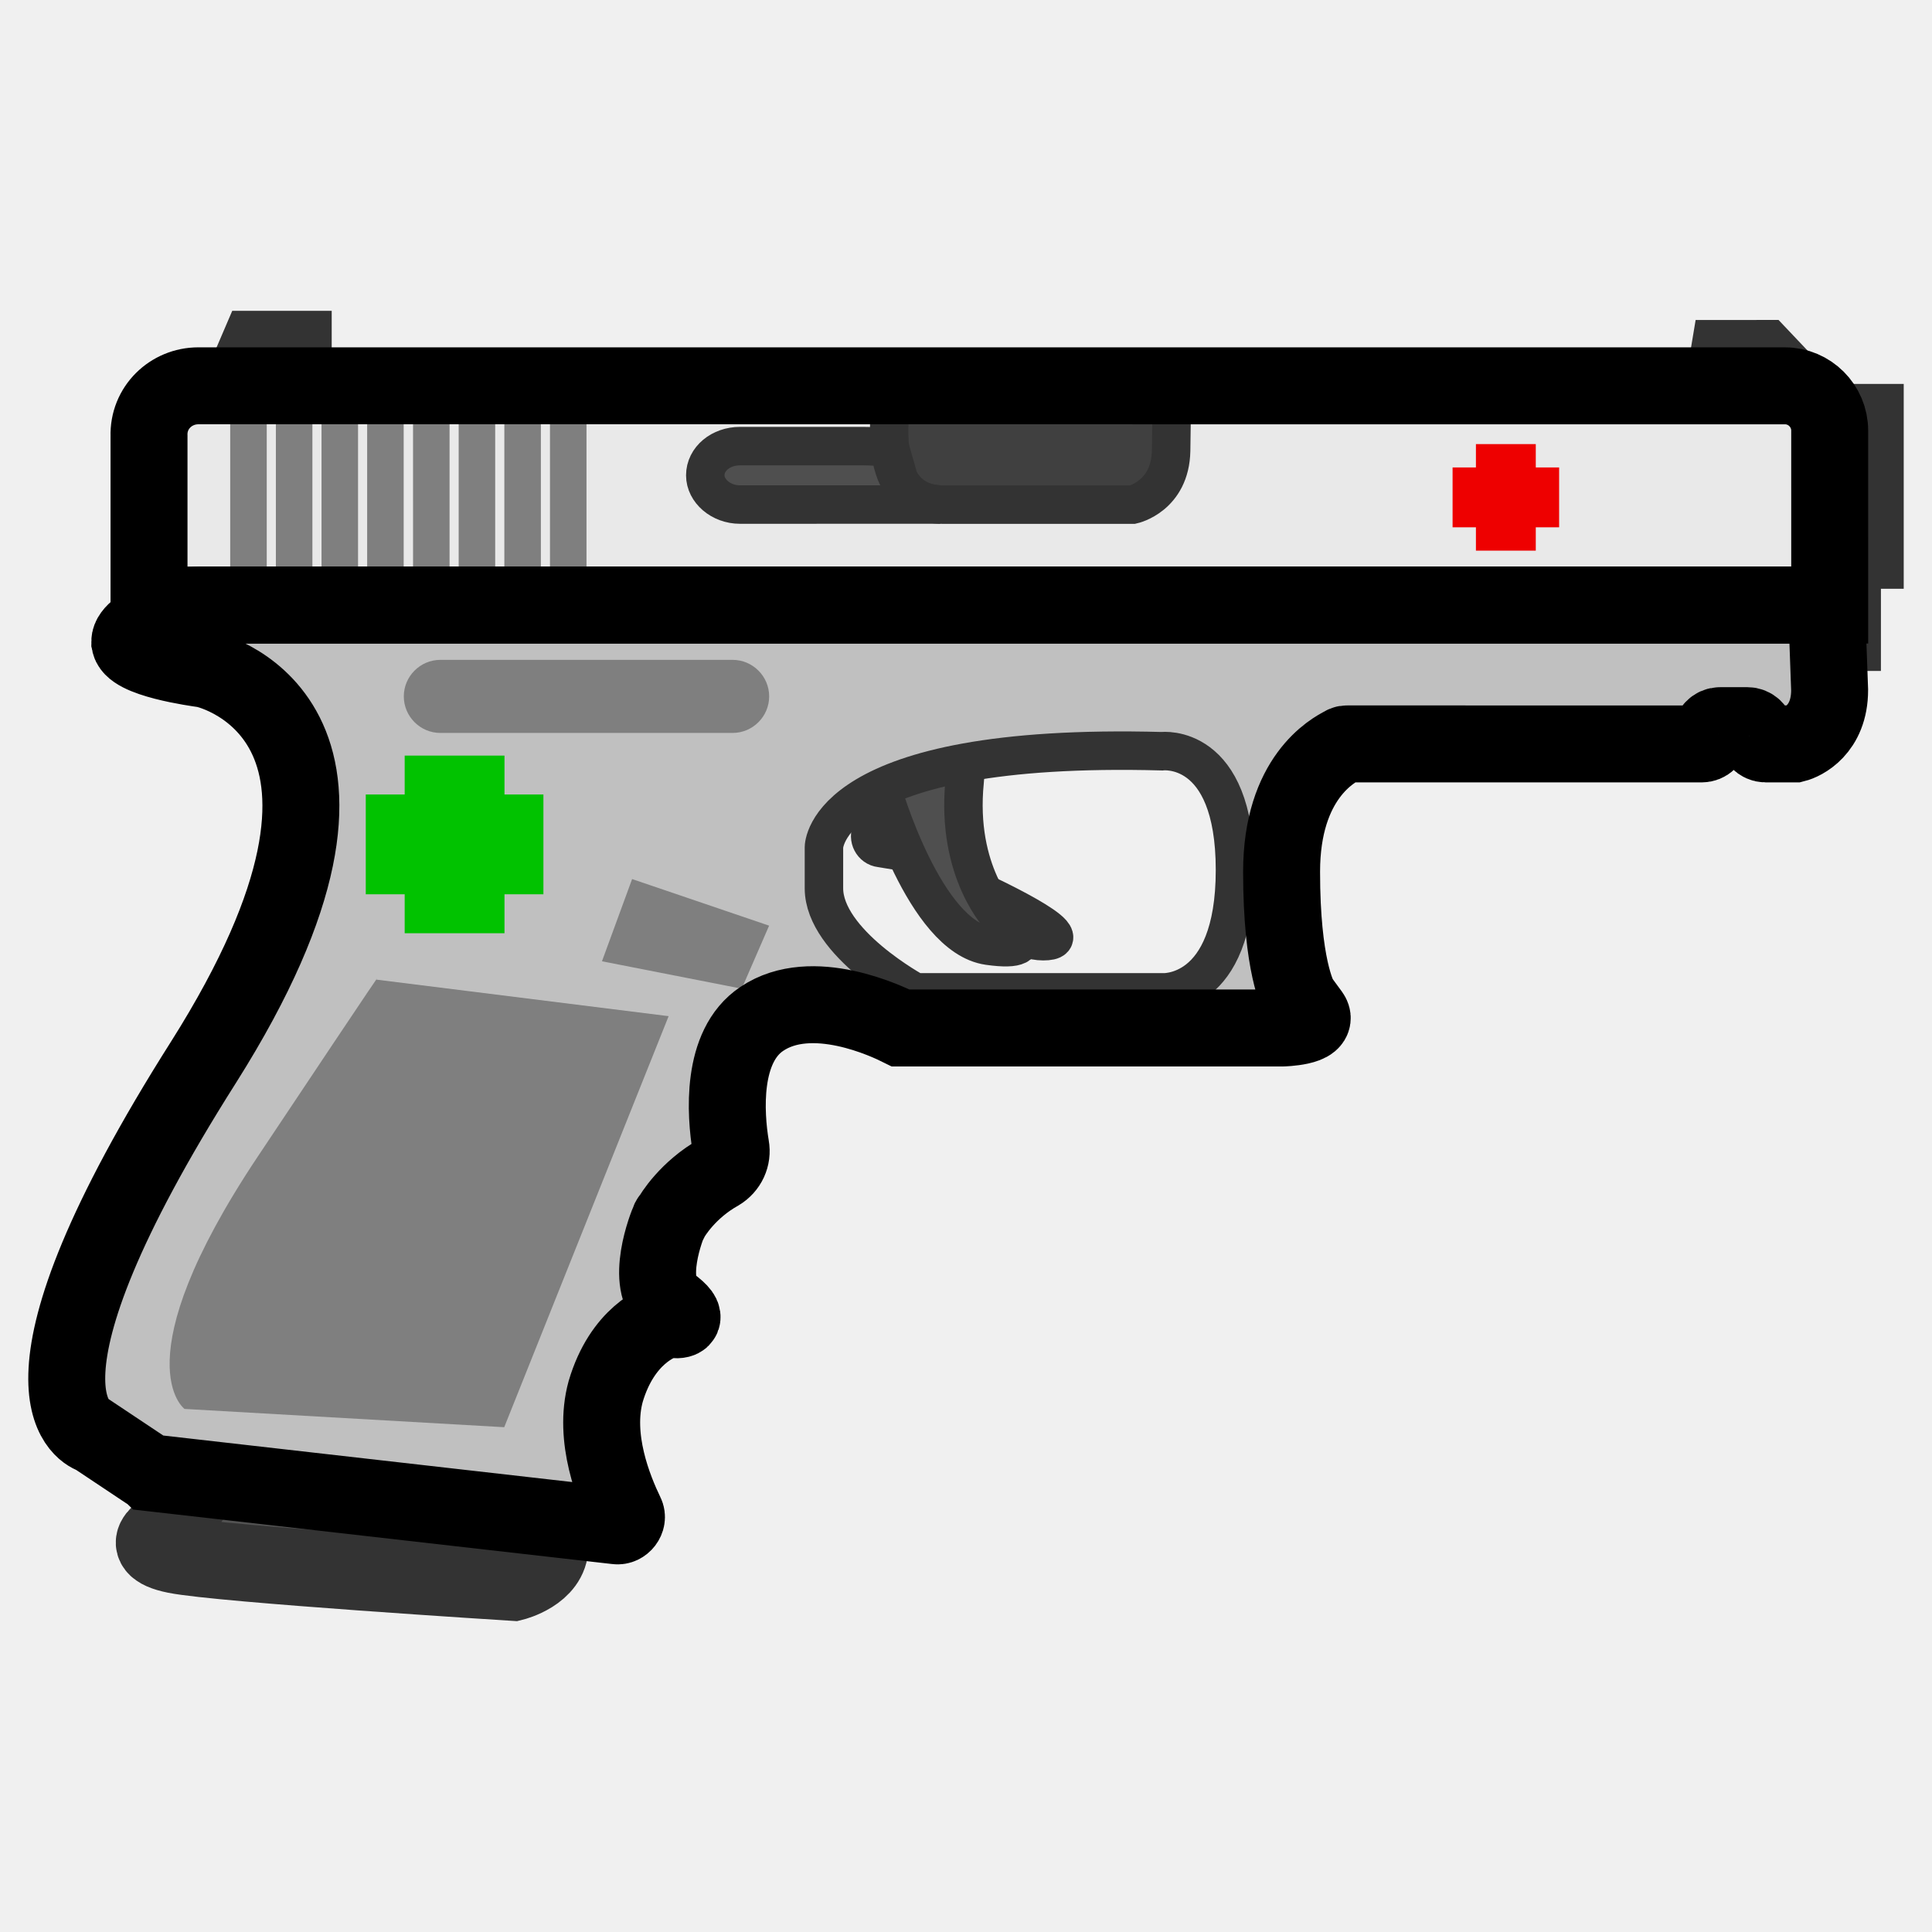
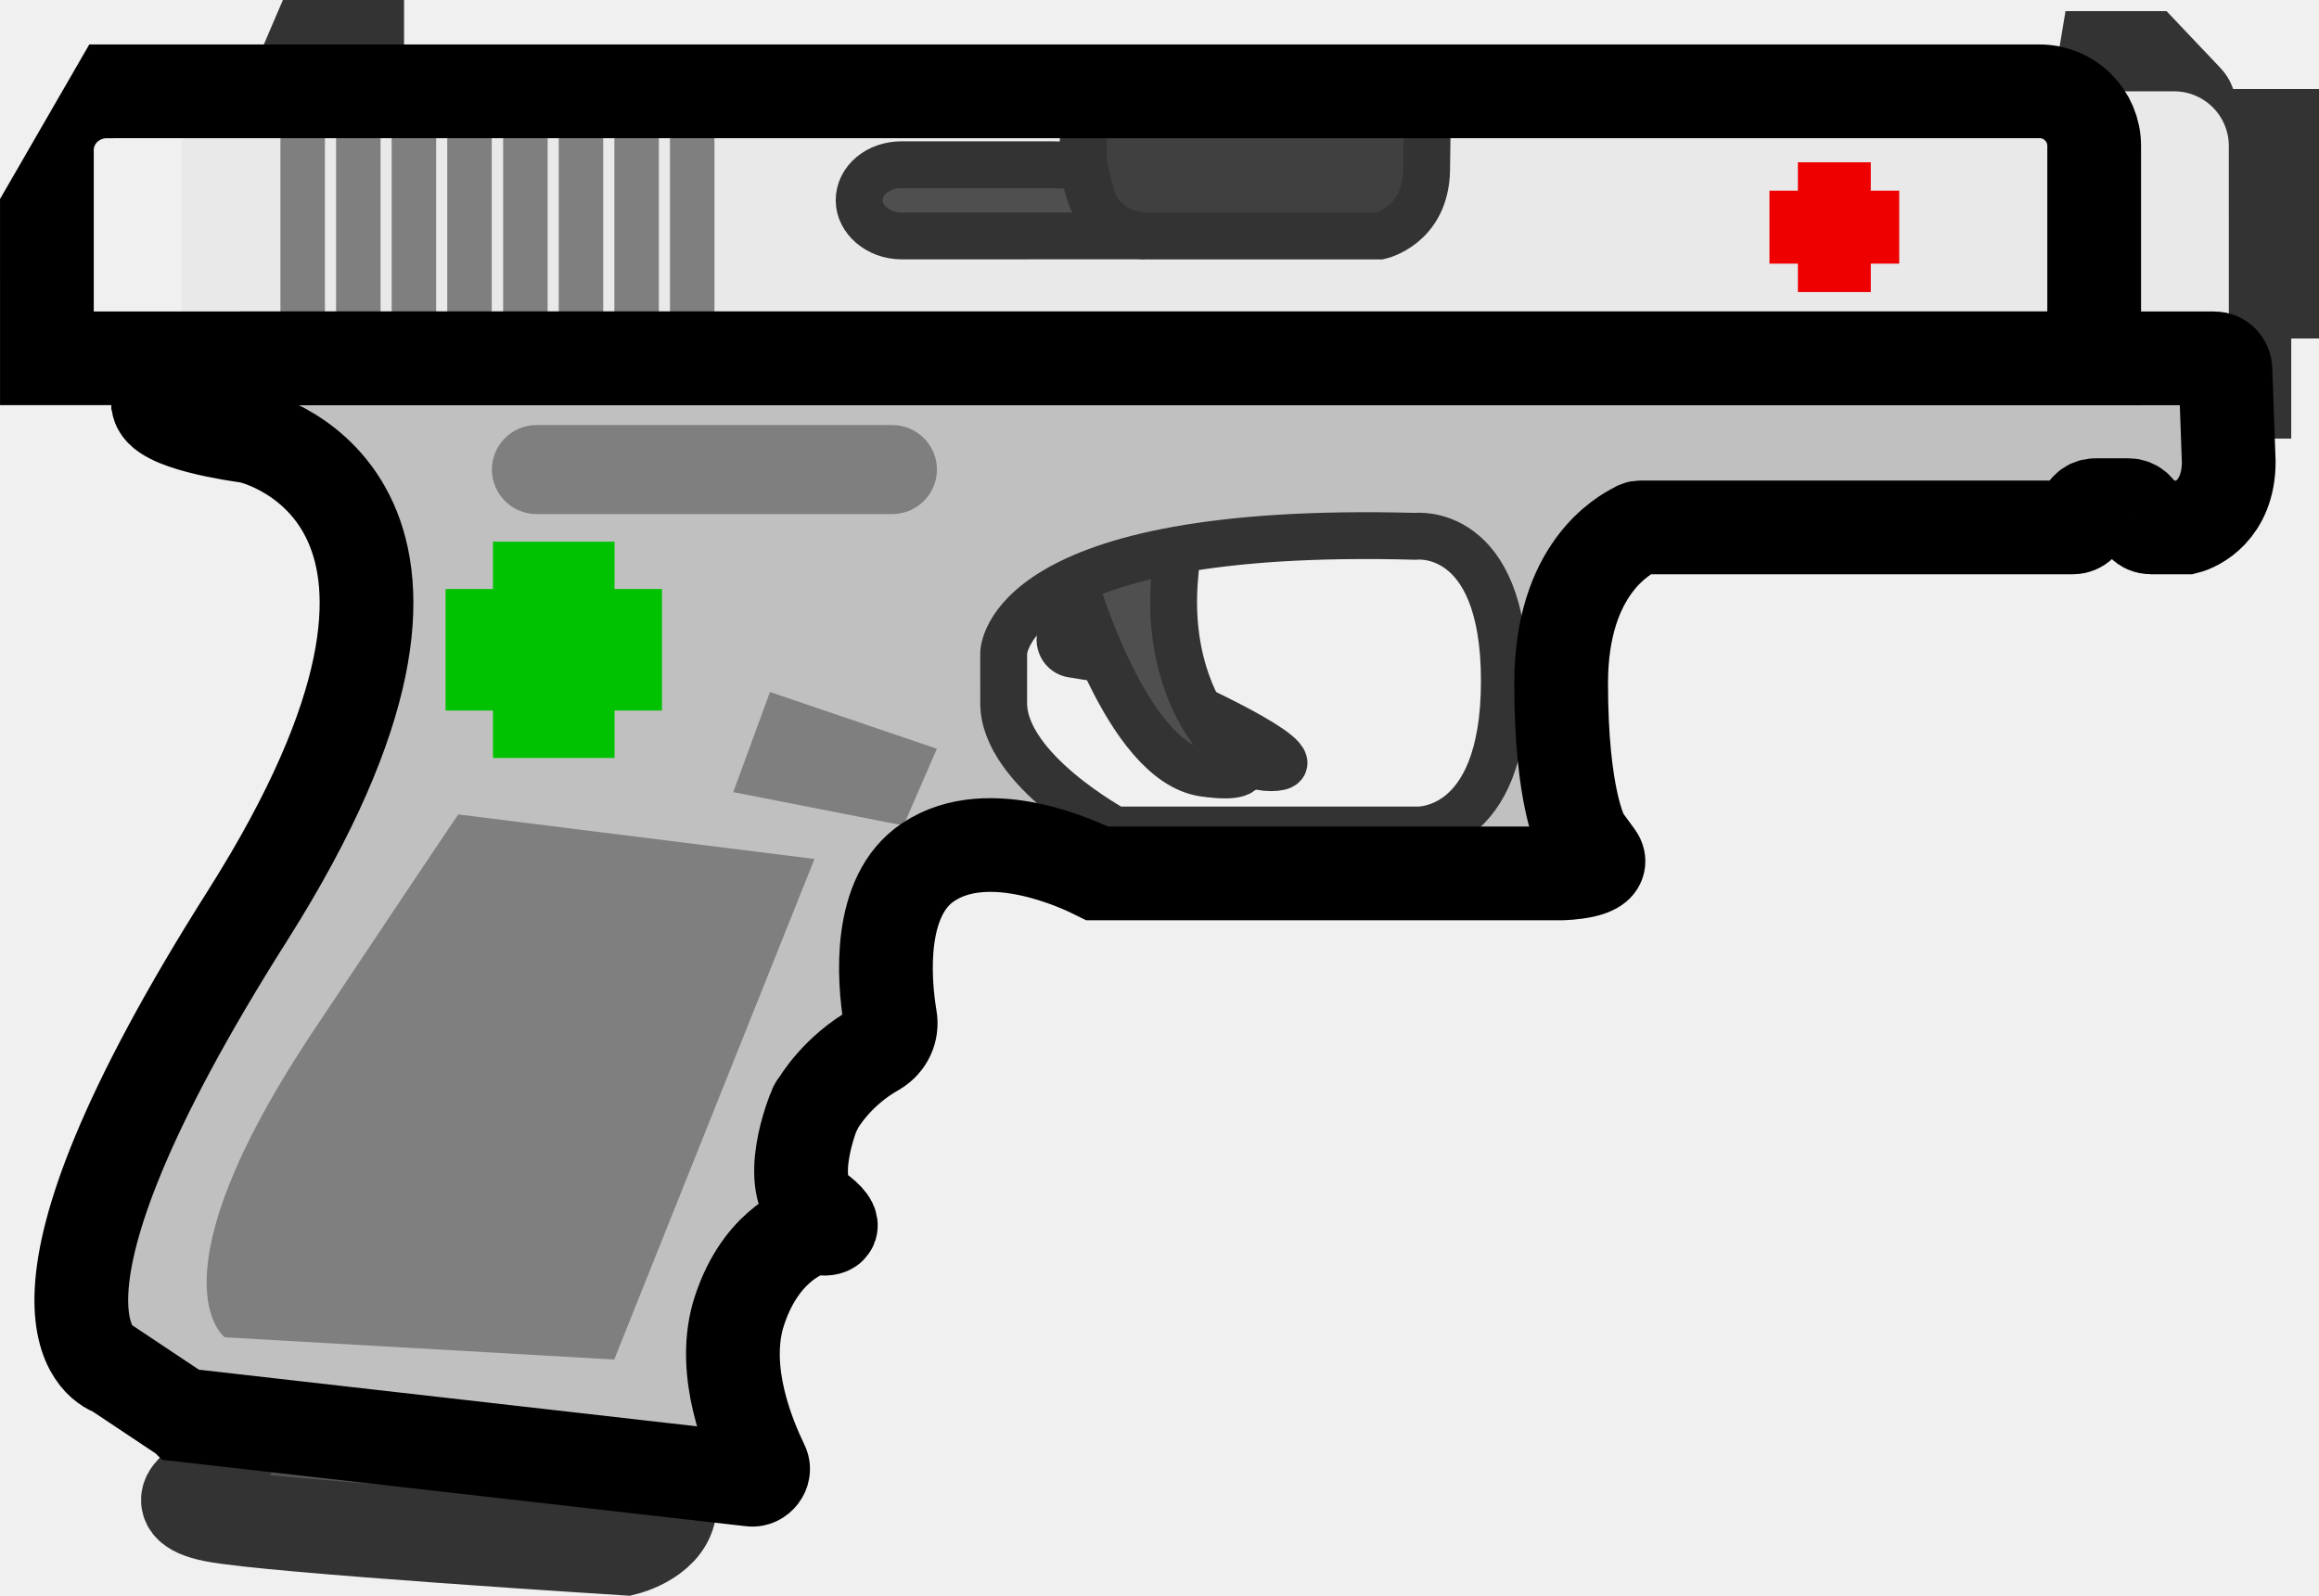
- <svg xmlns="http://www.w3.org/2000/svg" width="110" height="110" viewBox="0 0 110 110" fill="none" version="1.1" id="svg26">
-   <g clip-path="url(#clip0_619_1202)" id="g26" transform="rotate(30,59.9426,43.06541)">
+ <svg xmlns="http://www.w3.org/2000/svg" width="108.39" height="74.605" viewBox="0 0 108.39 74.605" fill="none" version="1.1" id="svg26">
+   <g clip-path="url(#clip0_619_1202)" id="g26" transform="rotate(30,92.96679,34.21661)">
    <path d="M 90.495,3.47 87.793,5.03 91.433,11.336 94.136,9.776 Z" fill="#5c5c5c" stroke="#333333" stroke-width="4.381" stroke-miterlimit="3.994" id="path1" />
    <path d="m 94.363,12.765 -1.351,0.78 0.988,1.712 1.351,-0.78 z" fill="#5c5c5c" stroke="#333333" stroke-width="4.381" stroke-miterlimit="3.994" id="path2" />
    <path d="M 9.144,45.631 10.901,44.617 13.761,49.571 9.613,49.564 Z" fill="#5c5c5c" stroke="#333333" stroke-width="4.381" stroke-miterlimit="3.994" id="path3" />
    <path d="m 53.064,50.66 0.051,1.232 c 0.028,0.464 0.513,0.785 0.945,0.596 l 1.822,-0.692 c 0.135,-0.078 0.322,-0.066 0.49,0.017 1.144,0.421 6.375,1.784 8.356,0.64 2.252,-1.3 -4.744,-0.624 -4.744,-0.624 0,0 -0.23,1.994 -5.412,-2.821 -4.761,-4.398 -2.114,0.5 -1.619,1.355 0.052,0.09 0.104,0.18 0.111,0.296 z" fill="#4d4d4d" stroke="#333333" stroke-width="2.19" stroke-miterlimit="3.994" id="path4" />
    <path d="m 83.027,7.178 -1.11,-2.962 1.666,-0.962 2.61,0.775 c 0.355,0.095 0.454,0.579 0.094,0.787 z" fill="#5c5c5c" stroke="#333333" stroke-width="4.381" stroke-miterlimit="3.994" id="path5" />
    <path d="m 38.813,101.162 -0.404,4.917 c 0,0 -1.5,2.187 1.012,1.338 2.512,-0.85 17.444,-8.27 17.444,-8.27 0,0 1.542,-1.49 0.761,-2.842 l -1.976,-3.423 z" fill="#525252" stroke="#333333" stroke-width="4.381" stroke-miterlimit="3.994" id="path6" />
    <path d="m 52.512,49.596 c 0,0 6.232,6.01 9.645,4.64 3.413,-1.37 -0.149,-1.715 -0.149,-1.715 0,0 -3.552,-0.952 -5.702,-5.716 -2.15,-4.764 -4.003,-0.692 -4.003,-0.692 z" fill="#4f4f4f" stroke="#333333" stroke-width="2.19" stroke-miterlimit="3.994" id="path7" />
    <path d="M 7.261,49.118 85.493,3.952 c 1.216,-0.702 2.779,-0.283 3.481,0.933 L 93.941,13.487 11.07,61.332 6.26,53 C 5.408,51.63 5.91,49.899 7.261,49.118 Z" fill="#474747" id="path8" style="fill:#e9e9e9;fill-opacity:1" />
    <path d="m 13.5,59.931 c -0.555,0.32 -2.832,2.896 -2.338,3.752 0.494,0.856 4.087,-0.618 4.428,-0.755 0.594,-0.238 12.08,-3.311 11.181,19.367 -0.914,22.026 4.586,21.674 5.186,21.567 0.045,-0.026 0.071,0.019 0.116,-0.007 l 3.555,0.229 c 0.071,0.019 0.161,-0.033 0.232,-0.014 L 60.339,93.421 c 0.341,-0.137 0.404,-0.653 0.112,-0.846 -1.288,-0.878 -3.78,-2.802 -4.475,-5.463 -0.775,-3.215 0.61,-4.976 1.008,-5.326 0.045,-0.026 0.09,-0.052 0.18,-0.104 0.296,-0.111 1.133,-0.534 -0.532,-0.714 -1.833,-0.263 -2.371,-3.795 -2.392,-4.144 0,0 -0.026,-0.045 0.019,-0.071 -0.014,-0.232 0.024,-1.935 1.061,-3.675 0.294,-0.53 0.234,-1.156 -0.143,-1.599 -1.206,-1.465 -3.356,-4.668 -2.109,-7.19 1.515,-3.097 6.293,-3.453 7.106,-3.502 L 79,49.919 c 0,0 1.821,-1.111 1.006,-1.482 l -0.885,-0.39 c 0,0 -0.026,-0.045 -0.071,-0.019 -0.194,-0.128 -1.863,-1.146 -4.541,-5.785 -2.678,-4.639 -0.936,-7.447 -0.552,-8.029 0.019,-0.071 0.109,-0.123 0.154,-0.149 L 91.586,23.976 c 0.225,-0.13 0.346,-0.44 0.19,-0.71 -0.13,-0.225 -0.08,-0.554 0.19,-0.71 l 1.351,-0.78 c 0.225,-0.13 0.554,-0.08 0.71,0.19 0.13,0.225 0.44,0.346 0.71,0.19 l 1.306,-0.754 c 0.045,-0.026 0.09,-0.052 0.135,-0.078 0.308,-0.298 1.321,-1.664 0.177,-3.646 L 94.063,14.018 C 93.933,13.793 93.623,13.672 93.353,13.828 Z m 58.541,-8.336 -12.16,7.021 c 0,0 -5.908,0.168 -7.468,-2.534 l -1.17,-2.027 c 0,0 -2.99,-5.18 13.934,-14.35 0,0 3.343,-2.531 6.984,3.775 3.64,6.306 -0.119,8.116 -0.119,8.116 z" fill="#5c5c5c" id="path9" style="fill:#c0c0c0;fill-opacity:1" />
    <path d="m 72.039,51.595 -12.16,7.021 c 0,0 -5.908,0.168 -7.468,-2.534 l -1.17,-2.027 c 0,0 -2.99,-5.18 13.934,-14.35 0,0 3.343,-2.531 6.984,3.775 3.64,6.306 -0.119,8.116 -0.119,8.116 z" stroke="#333333" stroke-width="2.19" stroke-miterlimit="3.994" id="path10" />
    <path d="m 26.995,55.742 14.412,-8.321 c 0.991,-0.572 2.27,-0.229 2.842,0.761 0.572,0.991 0.229,2.27 -0.761,2.842 l -14.412,8.321 c -0.991,0.572 -2.27,0.229 -2.842,-0.761 -0.572,-0.991 -0.23,-2.27 0.761,-2.842 z" fill="#4d4d4d" id="path11" style="fill:#7f7f7f;fill-opacity:1" />
    <path d="m 43.545,66.003 7.671,-2.627 -0.443,-3.888 -8.082,1.603 z" fill="#525252" id="path12" style="fill:#7f7f7f;fill-opacity:1" />
    <path d="m 41.778,29.854 c 0,0 1.968,6.01 5.572,3.93 l 9.368,-5.409 c 0,0 1.613,-1.472 0.357,-3.749 -1.255,-2.278 -1.534,-2.657 -1.534,-2.657" fill="#404040" id="path13" />
    <path d="m 41.778,29.854 c 0,0 1.968,6.01 5.572,3.93 l 9.368,-5.409 c 0,0 1.613,-1.472 0.357,-3.749 -1.255,-2.278 -1.534,-2.657 -1.534,-2.657 z" stroke="#333333" stroke-width="2.19" stroke-miterlimit="3.994" id="path14" />
    <path d="m 11.676,48.977 -1.801,1.04 4.421,7.657 1.801,-1.04 z" fill="#424242" id="path15" style="fill:#7f7f7f;fill-opacity:1" />
    <path d="m 13.928,47.677 -1.801,1.04 4.421,7.657 1.801,-1.04 z" fill="#424242" id="path16" style="fill:#7f7f7f;fill-opacity:1" />
    <path d="m 16.178,46.377 -1.801,1.04 4.421,7.657 1.801,-1.04 z" fill="#424242" id="path17" style="fill:#7f7f7f;fill-opacity:1" />
    <path d="m 18.428,45.078 -1.801,1.04 4.421,7.657 1.801,-1.04 z" fill="#424242" id="path18" style="fill:#7f7f7f;fill-opacity:1" />
    <path d="m 20.691,43.772 -1.801,1.04 4.421,7.657 1.801,-1.04 z" fill="#424242" id="path19" style="fill:#7f7f7f;fill-opacity:1" />
    <path d="m 22.941,42.472 -1.801,1.04 4.421,7.657 1.801,-1.04 z" fill="#424242" id="path20" style="fill:#7f7f7f;fill-opacity:1" />
    <path d="m 25.193,41.172 -1.801,1.04 4.421,7.657 1.801,-1.04 z" fill="#424242" id="path21" style="fill:#7f7f7f;fill-opacity:1" />
    <path d="m 27.443,39.873 -1.801,1.04 4.421,7.657 1.801,-1.04 z" fill="#424242" id="path22" style="fill:#7f7f7f;fill-opacity:1" />
    <path d="m 32.943,73.33 15.452,-6.519 3.595,24.948 -16.284,8.2 c 0,0 -4.479,-0.477 -3.574,-14.511 0.905,-14.034 0.81,-12.118 0.81,-12.118 z" fill="#525252" id="path23" style="fill:#7f7f7f;fill-opacity:1" />
-     <path d="M 7.261,49.118 85.493,3.952 c 1.216,-0.702 2.779,-0.283 3.481,0.933 L 93.941,13.487 11.07,61.332 6.26,53 C 5.408,51.63 5.91,49.899 7.261,49.118 Z" stroke="#333333" stroke-width="4.381" stroke-miterlimit="3.994" id="path24" style="stroke:#000000;stroke-opacity:1" />
+     <path d="M 1.812,52.265 80.043,7.098 c 1.216,-0.702 2.779,-0.283 3.481,0.933 l 4.967,8.603 -82.87,47.845 -4.811,-8.332 c -0.851,-1.37 -0.349,-3.101 1.002,-3.881 z" stroke="#333333" stroke-width="4.381" stroke-miterlimit="3.994" id="path24" style="stroke:#000000;stroke-opacity:1" />
    <path d="m 43.135,32.496 c 0.921,1.259 2.297,2.304 4.085,1.356 l -9.871,5.702 c -0.946,0.546 -2.102,0.312 -2.543,-0.453 -0.468,-0.811 -0.067,-1.883 0.879,-2.429 l 6.08,-3.51 c 0.339,-0.196 0.843,-0.452 1.371,-0.665 z" fill="#4f4f4f" stroke="#333333" stroke-width="2.19" stroke-miterlimit="3.994" id="path25" />
    <path d="m 11.163,63.682 c -0.494,-0.856 1.783,-3.432 2.338,-3.752 L 93.353,13.828 c 0.27,-0.156 0.58,-0.035 0.71,0.19 l 2.293,3.66 c 1.144,1.982 0.131,3.347 -0.177,3.646 l -0.135,0.078 -1.306,0.754 c -0.27,0.156 -0.58,0.035 -0.71,-0.19 -0.156,-0.27 -0.485,-0.32 -0.71,-0.19 l -1.351,0.78 c -0.27,0.156 -0.32,0.485 -0.19,0.71 0.156,0.27 0.035,0.58 -0.19,0.71 L 74.111,34.065 c -0.045,0.026 -0.135,0.078 -0.154,0.149 -0.384,0.582 -2.127,3.39 0.552,8.029 2.678,4.639 4.347,5.657 4.541,5.785 0.045,-0.026 0.071,0.019 0.071,0.019 l 0.885,0.39 c 0.814,0.371 -1.006,1.482 -1.006,1.482 L 60.174,60.788 c -0.813,0.049 -5.591,0.405 -7.106,3.502 -1.247,2.521 0.903,5.724 2.109,7.19 0.376,0.444 0.437,1.069 0.143,1.599 -1.037,1.74 -1.075,3.443 -1.061,3.675 -0.045,0.026 -0.019,0.071 -0.019,0.071 0.021,0.348 0.559,3.881 2.392,4.144 1.665,0.18 0.828,0.603 0.532,0.714 l -0.18,0.104 c -0.398,0.35 -1.784,2.111 -1.008,5.326 0.696,2.661 3.188,4.585 4.475,5.463 0.291,0.192 0.229,0.709 -0.112,0.846 L 35.862,104.07 c -0.071,-0.019 -0.161,0.033 -0.232,0.014 l -3.555,-0.229 c -0.045,0.026 -0.071,-0.019 -0.116,0.007 -0.6,0.106 -6.1,0.459 -5.186,-21.567 0.899,-22.678 -10.587,-19.605 -11.181,-19.367 -0.341,0.137 -3.934,1.611 -4.428,0.755 z" stroke="#333333" stroke-width="4.381" stroke-miterlimit="3.994" id="path26" style="stroke:#000000;stroke-opacity:1" />
    <g id="g2" transform="rotate(-30,59.9426,43.06541)">
      <rect style="fill:#ee0000;fill-opacity:1;stroke:none;stroke-width:1;stroke-opacity:1;paint-order:markers fill stroke" id="rect1" width="3.408" height="6.066" x="84.033" y="25.285" />
      <rect style="fill:#ee0000;fill-opacity:1;stroke:none;stroke-width:1;stroke-opacity:1;paint-order:markers fill stroke" id="rect2" width="3.408" height="6.066" x="-30.022" y="82.704" transform="rotate(-90)" />
    </g>
    <g id="g4" transform="matrix(1.443995,-0.8336908,0.8336908,1.443995,-114.4609,95.02257)" style="stroke-width:0.6">
      <rect style="fill:#01c200;fill-opacity:1;stroke:none;stroke-width:0.6;stroke-opacity:1;paint-order:markers fill stroke" id="rect3" width="3.408" height="6.066" x="84.033" y="25.285" />
      <rect style="fill:#01c200;fill-opacity:1;stroke:none;stroke-width:0.6;stroke-opacity:1;paint-order:markers fill stroke" id="rect4" width="3.408" height="6.066" x="-30.022" y="82.704" transform="rotate(-90)" />
    </g>
  </g>
  <defs id="defs26">
    <clipPath id="clip0_619_1202">
-       <rect width="110" height="110" fill="white" id="rect26" />
+       <rect width="110" height="110" fill="#ffffff" id="rect26" x="0" y="0" />
    </clipPath>
  </defs>
</svg>
